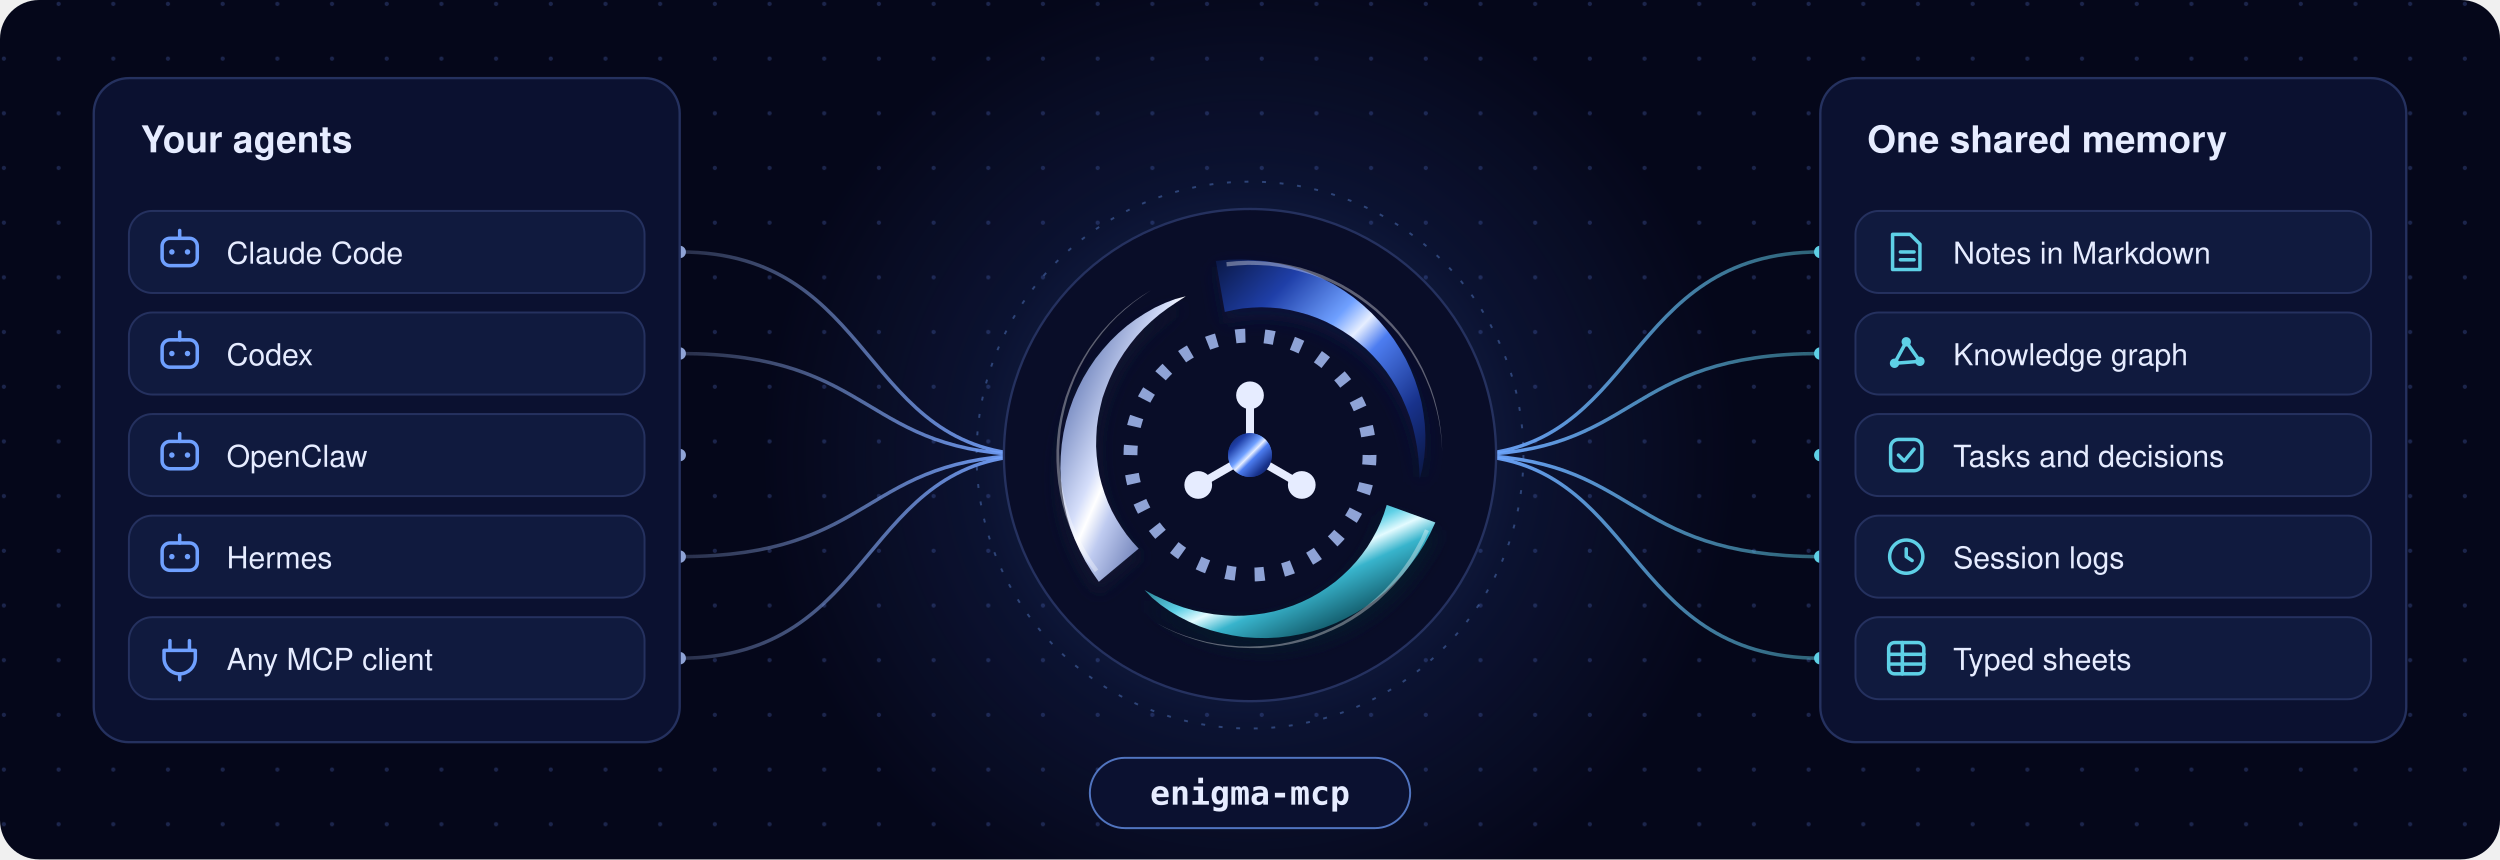
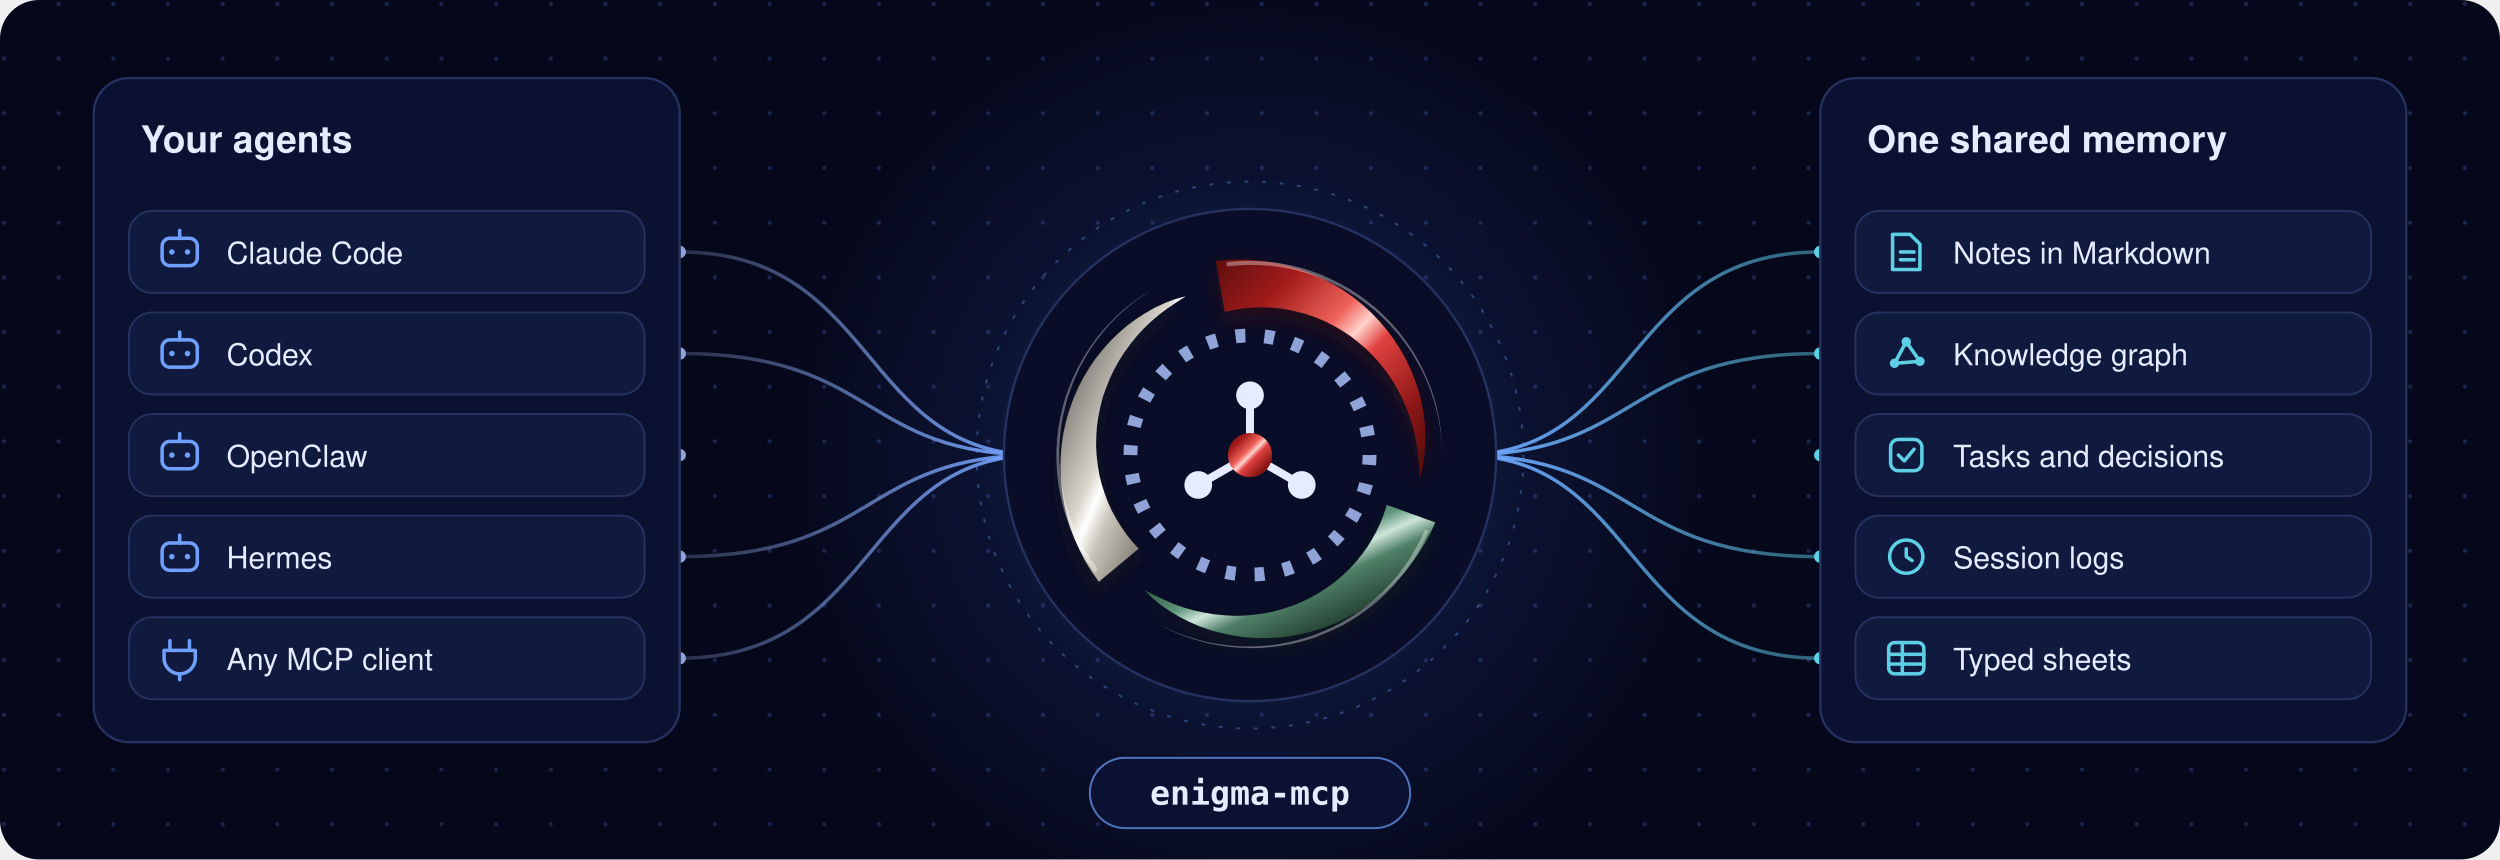
<svg xmlns="http://www.w3.org/2000/svg" viewBox="0 0 1280 440" width="1280" height="440" role="img" aria-label="Agents such as Claude Code, Codex, OpenClaw and Hermes all connect through enigma-mcp to one shared memory: notes in Markdown, a knowledge graph, tasks and decisions, session logs and typed sheets">
  <defs>
    <radialGradient id="glow" cx="50%" cy="50%" r="50%">
      <stop offset="0" stop-color="#6FA0FF" stop-opacity=".42" />
      <stop offset=".55" stop-color="#3D6BE0" stop-opacity=".12" />
      <stop offset="1" stop-color="#3D6BE0" stop-opacity="0" />
    </radialGradient>
    <linearGradient id="wire" x1="0" x2="1">
      <stop offset="0" stop-color="#8FA3D6" stop-opacity=".25" />
      <stop offset="1" stop-color="#6FA0FF" />
    </linearGradient>
    <linearGradient id="wire2" x1="0" x2="1">
      <stop offset="0" stop-color="#6FA0FF" />
      <stop offset="1" stop-color="#5ED0E6" stop-opacity=".45" />
    </linearGradient>
    <pattern id="dots" width="28" height="28" patternUnits="userSpaceOnUse">
      <circle cx="2" cy="2" r="1.1" fill="#25315F" opacity=".7" />
    </pattern>
    <linearGradient id="mRed" x1="0" y1="0" x2="1" y2="1">
-       <stop offset="0" stop-color="#0A1846" />
-       <stop offset="0.22" stop-color="#1F3FA8" />
-       <stop offset="0.42" stop-color="#6FA0FF" />
-       <stop offset="0.5" stop-color="#E6EEFF" />
-       <stop offset="0.58" stop-color="#4D7DF0" />
-       <stop offset="0.8" stop-color="#18328C" />
-       <stop offset="1" stop-color="#0A1640" />
+       <stop offset="0" stop-color="#5E0E0D" />
+       <stop offset="0.22" stop-color="#A31C1B" />
+       <stop offset="0.42" stop-color="#F0635B" />
+       <stop offset="0.5" stop-color="#FFD2CC" />
+       <stop offset="0.58" stop-color="#E0423F" />
+       <stop offset="0.8" stop-color="#8E1716" />
+       <stop offset="1" stop-color="#4A0B0A" />
    </linearGradient>
    <linearGradient id="mGreen" x1="0" y1="0" x2="1" y2="1">
-       <stop offset="0" stop-color="#052A33" />
-       <stop offset="0.25" stop-color="#0E5A6B" />
-       <stop offset="0.45" stop-color="#5ED0E6" />
-       <stop offset="0.52" stop-color="#E3FBFF" />
-       <stop offset="0.6" stop-color="#38B4CC" />
-       <stop offset="0.82" stop-color="#0C4A58" />
-       <stop offset="1" stop-color="#05252D" />
+       <stop offset="0" stop-color="#0E2419" />
+       <stop offset="0.25" stop-color="#1E3A2C" />
+       <stop offset="0.45" stop-color="#5E947A" />
+       <stop offset="0.52" stop-color="#CFE6DA" />
+       <stop offset="0.6" stop-color="#4F8068" />
+       <stop offset="0.82" stop-color="#1C3528" />
+       <stop offset="1" stop-color="#0A1A12" />
    </linearGradient>
    <linearGradient id="mSteel" x1="0" y1="0" x2="1" y2="1">
-       <stop offset="0" stop-color="#3A4470" />
-       <stop offset="0.22" stop-color="#7C8FC4" />
-       <stop offset="0.44" stop-color="#D5DEFA" />
+       <stop offset="0" stop-color="#4B4944" />
+       <stop offset="0.22" stop-color="#8A8780" />
+       <stop offset="0.44" stop-color="#DAD6CD" />
      <stop offset="0.5" stop-color="#FFFFFF" />
-       <stop offset="0.58" stop-color="#BFCBF0" />
-       <stop offset="0.8" stop-color="#6577B0" />
-       <stop offset="1" stop-color="#2E3760" />
+       <stop offset="0.58" stop-color="#C9C4B9" />
+       <stop offset="0.8" stop-color="#77736B" />
+       <stop offset="1" stop-color="#3A3835" />
    </linearGradient>
    <filter id="soft" x="-20%" y="-20%" width="140%" height="140%">
      <feGaussianBlur stdDeviation="5" />
    </filter>
    <marker id="arr" viewBox="0 0 10 10" refX="9" refY="5" markerWidth="7" markerHeight="7" orient="auto-start-reverse">
      <path d="M0 0 L10 5 L0 10 z" fill="#8FA3D6" />
    </marker>
  </defs>
  <rect width="1280" height="440" rx="20" fill="#05071A" />
  <rect width="1280" height="440" rx="20" fill="url(#dots)" />
  <circle cx="640" cy="233" r="250" fill="url(#glow)" />
  <path d="M348 129 C 450 129, 440 233, 532 233" fill="none" stroke="url(#wire)" stroke-width="1.8" />
  <circle cx="348" cy="129" r="3.2" fill="#8FA3D6" />
  <path d="M348 181 C 450 181, 440 233, 532 233" fill="none" stroke="url(#wire)" stroke-width="1.8" />
  <circle cx="348" cy="181" r="3.2" fill="#8FA3D6" />
  <path d="M348 233 C 450 233, 440 233, 532 233" fill="none" stroke="url(#wire)" stroke-width="1.8" />
  <circle cx="348" cy="233" r="3.2" fill="#8FA3D6" />
  <path d="M348 285 C 450 285, 440 233, 532 233" fill="none" stroke="url(#wire)" stroke-width="1.8" />
  <circle cx="348" cy="285" r="3.2" fill="#8FA3D6" />
  <path d="M348 337 C 450 337, 440 233, 532 233" fill="none" stroke="url(#wire)" stroke-width="1.8" />
  <circle cx="348" cy="337" r="3.2" fill="#8FA3D6" />
  <path d="M748 233 C 840 233, 830 129, 932 129" fill="none" stroke="url(#wire2)" stroke-width="1.8" />
  <circle cx="932" cy="129" r="3.2" fill="#5ED0E6" />
  <path d="M748 233 C 840 233, 830 181, 932 181" fill="none" stroke="url(#wire2)" stroke-width="1.8" />
  <circle cx="932" cy="181" r="3.2" fill="#5ED0E6" />
  <path d="M748 233 C 840 233, 830 233, 932 233" fill="none" stroke="url(#wire2)" stroke-width="1.8" />
  <circle cx="932" cy="233" r="3.2" fill="#5ED0E6" />
  <path d="M748 233 C 840 233, 830 285, 932 285" fill="none" stroke="url(#wire2)" stroke-width="1.8" />
  <circle cx="932" cy="285" r="3.2" fill="#5ED0E6" />
  <path d="M748 233 C 840 233, 830 337, 932 337" fill="none" stroke="url(#wire2)" stroke-width="1.8" />
  <circle cx="932" cy="337" r="3.2" fill="#5ED0E6" />
  <rect x="48" y="40" width="300" height="340" rx="18" fill="#0B1130" stroke="#25315F" stroke-width="1.2" />
  <text x="72" y="78" font-family="-apple-system, 'Segoe UI', Helvetica, Arial, sans-serif" font-size="19" font-weight="600" fill="#E6ECFF" text-anchor="start">Your agents</text>
  <rect x="66" y="108" width="264" height="42" rx="12" fill="#101A3E" stroke="#25315F" />
  <rect x="83" y="122" width="18" height="14" rx="4" fill="none" stroke="#6FA0FF" stroke-width="1.8" stroke-linecap="round" stroke-linejoin="round" />
  <circle cx="88" cy="129" r="1.4" fill="#6FA0FF" />
  <circle cx="96" cy="129" r="1.4" fill="#6FA0FF" />
  <path d="M92 122 v-4" fill="none" stroke="#6FA0FF" stroke-width="1.8" stroke-linecap="round" stroke-linejoin="round" />
  <text x="116" y="135" font-family="-apple-system, 'Segoe UI', Helvetica, Arial, sans-serif" font-size="15.5" font-weight="500" fill="#E6ECFF" text-anchor="start">Claude Code</text>
  <rect x="66" y="160" width="264" height="42" rx="12" fill="#101A3E" stroke="#25315F" />
  <rect x="83" y="174" width="18" height="14" rx="4" fill="none" stroke="#6FA0FF" stroke-width="1.8" stroke-linecap="round" stroke-linejoin="round" />
  <circle cx="88" cy="181" r="1.4" fill="#6FA0FF" />
  <circle cx="96" cy="181" r="1.4" fill="#6FA0FF" />
  <path d="M92 174 v-4" fill="none" stroke="#6FA0FF" stroke-width="1.8" stroke-linecap="round" stroke-linejoin="round" />
  <text x="116" y="187" font-family="-apple-system, 'Segoe UI', Helvetica, Arial, sans-serif" font-size="15.5" font-weight="500" fill="#E6ECFF" text-anchor="start">Codex</text>
  <rect x="66" y="212" width="264" height="42" rx="12" fill="#101A3E" stroke="#25315F" />
  <rect x="83" y="226" width="18" height="14" rx="4" fill="none" stroke="#6FA0FF" stroke-width="1.8" stroke-linecap="round" stroke-linejoin="round" />
  <circle cx="88" cy="233" r="1.4" fill="#6FA0FF" />
  <circle cx="96" cy="233" r="1.4" fill="#6FA0FF" />
  <path d="M92 226 v-4" fill="none" stroke="#6FA0FF" stroke-width="1.8" stroke-linecap="round" stroke-linejoin="round" />
  <text x="116" y="239" font-family="-apple-system, 'Segoe UI', Helvetica, Arial, sans-serif" font-size="15.5" font-weight="500" fill="#E6ECFF" text-anchor="start">OpenClaw</text>
  <rect x="66" y="264" width="264" height="42" rx="12" fill="#101A3E" stroke="#25315F" />
  <rect x="83" y="278" width="18" height="14" rx="4" fill="none" stroke="#6FA0FF" stroke-width="1.8" stroke-linecap="round" stroke-linejoin="round" />
  <circle cx="88" cy="285" r="1.4" fill="#6FA0FF" />
  <circle cx="96" cy="285" r="1.4" fill="#6FA0FF" />
  <path d="M92 278 v-4" fill="none" stroke="#6FA0FF" stroke-width="1.8" stroke-linecap="round" stroke-linejoin="round" />
  <text x="116" y="291" font-family="-apple-system, 'Segoe UI', Helvetica, Arial, sans-serif" font-size="15.5" font-weight="500" fill="#E6ECFF" text-anchor="start">Hermes</text>
  <rect x="66" y="316" width="264" height="42" rx="12" fill="#101A3E" stroke="#25315F" />
  <path d="M87 328 v5 M97 328 v5 M84 333 h16 v4 a8 8 0 0 1 -16 0 z M92 345 v3" fill="none" stroke="#6FA0FF" stroke-width="1.8" stroke-linecap="round" stroke-linejoin="round" />
  <text x="116" y="343" font-family="-apple-system, 'Segoe UI', Helvetica, Arial, sans-serif" font-size="15.5" font-weight="500" fill="#E6ECFF" text-anchor="start">Any MCP client</text>
  <rect x="932" y="40" width="300" height="340" rx="18" fill="#0B1130" stroke="#25315F" stroke-width="1.2" />
  <text x="956" y="78" font-family="-apple-system, 'Segoe UI', Helvetica, Arial, sans-serif" font-size="19" font-weight="600" fill="#E6ECFF" text-anchor="start">One shared memory</text>
  <rect x="950" y="108" width="264" height="42" rx="12" fill="#101A3E" stroke="#25315F" />
  <path d="M969 120 h9 l5 5 v13 h-14 z M973 129 h7 M973 133 h7" fill="none" stroke="#5ED0E6" stroke-width="1.8" stroke-linecap="round" stroke-linejoin="round" />
  <text x="1000" y="135" font-family="-apple-system, 'Segoe UI', Helvetica, Arial, sans-serif" font-size="15.5" font-weight="500" fill="#E6ECFF" text-anchor="start">Notes in Markdown</text>
  <rect x="950" y="160" width="264" height="42" rx="12" fill="#101A3E" stroke="#25315F" />
  <path d="M970 186 L976 175 L983 185 Z" fill="none" stroke="#5ED0E6" stroke-width="1.8" stroke-linecap="round" stroke-linejoin="round" />
  <circle cx="970" cy="186" r="2.4" fill="#5ED0E6" />
  <circle cx="976" cy="175" r="2.4" fill="#5ED0E6" />
  <circle cx="983" cy="185" r="2.4" fill="#5ED0E6" />
  <text x="1000" y="187" font-family="-apple-system, 'Segoe UI', Helvetica, Arial, sans-serif" font-size="15.5" font-weight="500" fill="#E6ECFF" text-anchor="start">Knowledge graph</text>
  <rect x="950" y="212" width="264" height="42" rx="12" fill="#101A3E" stroke="#25315F" />
  <rect x="968" y="225" width="16" height="16" rx="4" fill="none" stroke="#5ED0E6" stroke-width="1.8" stroke-linecap="round" stroke-linejoin="round" />
  <path d="M972 233 l3 3 l5 -6" fill="none" stroke="#5ED0E6" stroke-width="1.8" stroke-linecap="round" stroke-linejoin="round" />
  <text x="1000" y="239" font-family="-apple-system, 'Segoe UI', Helvetica, Arial, sans-serif" font-size="15.5" font-weight="500" fill="#E6ECFF" text-anchor="start">Tasks and decisions</text>
  <rect x="950" y="264" width="264" height="42" rx="12" fill="#101A3E" stroke="#25315F" />
  <circle cx="976" cy="285" r="8.5" fill="none" stroke="#5ED0E6" stroke-width="1.8" stroke-linecap="round" stroke-linejoin="round" />
  <path d="M976 281 v4 l3 2" fill="none" stroke="#5ED0E6" stroke-width="1.8" stroke-linecap="round" stroke-linejoin="round" />
  <text x="1000" y="291" font-family="-apple-system, 'Segoe UI', Helvetica, Arial, sans-serif" font-size="15.5" font-weight="500" fill="#E6ECFF" text-anchor="start">Session logs</text>
  <rect x="950" y="316" width="264" height="42" rx="12" fill="#101A3E" stroke="#25315F" />
  <rect x="967" y="329" width="18" height="16" rx="3" fill="none" stroke="#5ED0E6" stroke-width="1.8" stroke-linecap="round" stroke-linejoin="round" />
  <path d="M967 335 h18 M967 340 h18 M974 329 v16" fill="none" stroke="#5ED0E6" stroke-width="1.8" stroke-linecap="round" stroke-linejoin="round" />
  <text x="1000" y="343" font-family="-apple-system, 'Segoe UI', Helvetica, Arial, sans-serif" font-size="15.5" font-weight="500" fill="#E6ECFF" text-anchor="start">Typed sheets</text>
  <circle cx="640" cy="233" r="126" fill="#090D28" stroke="#25315F" stroke-width="1.2" />
  <circle cx="640" cy="233" r="140" fill="none" stroke="#6FA0FF" stroke-opacity=".35" stroke-width="1" stroke-dasharray="2 7" />
  <g filter="url(#soft)" opacity=".55">
-     <path fill="#0A1846" d="M622.3 137.5 L628.7 137.0 L635.1 136.9 L641.4 137.2 L647.7 137.8 L653.9 138.9 L660.0 140.4 L666.0 142.2 L671.9 144.4 L677.5 147.0 L683.0 149.9 L688.2 153.1 L693.2 156.7 L698.0 160.5 L702.5 164.6 L706.6 169.0 L710.5 173.6 L714.1 178.5 L717.3 183.5 L720.2 188.7 L722.7 194.0 L724.8 199.5 L726.6 205.1 L728.1 210.7 L729.1 216.4 L729.7 222.2 L730.0 227.9 L729.9 233.6 L729.3 239.2 L728.4 244.8 L726.9 250.2 L726.9 250.2 L726.5 244.7 L726.1 239.2 L725.4 233.8 L724.3 228.5 L723.0 223.4 L721.4 218.3 L719.5 213.4 L717.4 208.6 L714.9 204.0 L712.2 199.6 L709.3 195.4 L706.1 191.4 L702.7 187.6 L699.0 184.1 L695.2 180.8 L691.3 177.8 L687.1 175.0 L682.8 172.5 L678.4 170.3 L673.9 168.4 L669.3 166.8 L664.7 165.5 L660.0 164.5 L655.2 163.8 L650.5 163.4 L645.8 163.2 L641.0 163.4 L636.4 163.9 L631.8 164.6 L627.2 165.7 Z" />
-     <path fill="#05252D" d="M735.8 272.9 L733.1 278.7 L730.0 284.3 L726.6 289.6 L722.9 294.8 L718.8 299.6 L714.5 304.2 L709.9 308.4 L705.1 312.4 L700.1 316.0 L694.8 319.3 L689.4 322.2 L683.8 324.8 L678.1 327.0 L672.3 328.8 L666.4 330.2 L660.5 331.3 L654.5 331.9 L648.6 332.2 L642.6 332.1 L636.7 331.6 L630.9 330.7 L625.2 329.5 L619.6 327.9 L614.1 325.9 L608.8 323.6 L603.7 321.0 L598.9 318.0 L594.2 314.8 L589.9 311.2 L586.0 307.1 L586.0 307.1 L591.0 309.6 L595.9 311.9 L600.9 314.0 L606.0 315.8 L611.2 317.2 L616.3 318.4 L621.6 319.2 L626.8 319.7 L632.0 319.9 L637.1 319.7 L642.3 319.3 L647.3 318.5 L652.3 317.5 L657.2 316.1 L661.9 314.4 L666.5 312.5 L671.0 310.3 L675.3 307.8 L679.4 305.1 L683.3 302.2 L687.0 299.0 L690.4 295.6 L693.7 292.1 L696.7 288.3 L699.4 284.4 L701.9 280.4 L704.1 276.2 L706.0 271.9 L707.6 267.6 L709.0 263.1 Z" />
-     <path fill="#141A38" d="M561.9 303.6 L558.2 298.3 L554.9 292.8 L552.0 287.2 L549.4 281.4 L547.2 275.5 L545.4 269.5 L544.0 263.4 L543.0 257.2 L542.4 251.0 L542.2 244.8 L542.4 238.7 L542.9 232.6 L543.9 226.5 L545.2 220.6 L546.9 214.8 L549.0 209.1 L551.4 203.6 L554.1 198.3 L557.2 193.2 L560.6 188.4 L564.2 183.8 L568.2 179.4 L572.4 175.4 L576.8 171.6 L581.4 168.2 L586.3 165.1 L591.3 162.4 L596.4 160.0 L601.7 158.0 L607.1 156.7 L607.1 156.7 L602.5 159.7 L598.0 162.9 L593.7 166.2 L589.6 169.7 L585.8 173.4 L582.2 177.3 L578.9 181.4 L575.9 185.7 L573.1 190.1 L570.6 194.7 L568.5 199.3 L566.6 204.1 L565.0 208.9 L563.8 213.8 L562.8 218.8 L562.2 223.7 L561.9 228.7 L561.9 233.6 L562.2 238.5 L562.8 243.4 L563.7 248.2 L564.9 252.9 L566.4 257.5 L568.1 261.9 L570.1 266.2 L572.4 270.4 L574.9 274.4 L577.6 278.2 L580.6 281.8 L583.7 285.2 Z" />
+     <path fill="#3A0A0A" d="M622.3 137.5 L628.7 137.0 L635.1 136.9 L641.4 137.2 L647.7 137.8 L653.9 138.9 L660.0 140.4 L666.0 142.2 L671.9 144.4 L677.5 147.0 L683.0 149.9 L688.2 153.1 L693.2 156.7 L698.0 160.5 L702.5 164.6 L706.6 169.0 L710.5 173.6 L714.1 178.5 L717.3 183.5 L720.2 188.7 L722.7 194.0 L724.8 199.5 L726.6 205.1 L728.1 210.7 L729.1 216.4 L729.7 222.2 L730.0 227.9 L729.9 233.6 L729.3 239.2 L728.4 244.8 L726.9 250.2 L726.9 250.2 L726.5 244.7 L726.1 239.2 L725.4 233.8 L724.3 228.5 L723.0 223.4 L721.4 218.3 L719.5 213.4 L717.4 208.6 L714.9 204.0 L712.2 199.6 L709.3 195.4 L706.1 191.4 L702.7 187.6 L699.0 184.1 L695.2 180.8 L691.3 177.8 L687.1 175.0 L682.8 172.5 L678.4 170.3 L673.9 168.4 L669.3 166.8 L664.7 165.5 L660.0 164.5 L655.2 163.8 L650.5 163.4 L645.8 163.2 L641.0 163.4 L636.4 163.9 L631.8 164.6 L627.2 165.7 Z" />
+     <path fill="#0A1A12" d="M735.8 272.9 L733.1 278.7 L730.0 284.3 L726.6 289.6 L722.9 294.8 L718.8 299.6 L714.5 304.2 L709.9 308.4 L705.1 312.4 L700.1 316.0 L694.8 319.3 L689.4 322.2 L683.8 324.8 L678.1 327.0 L672.3 328.8 L666.4 330.2 L660.5 331.3 L654.5 331.9 L648.6 332.2 L642.6 332.1 L636.7 331.6 L630.9 330.7 L625.2 329.5 L619.6 327.9 L614.1 325.9 L608.8 323.6 L603.7 321.0 L598.9 318.0 L594.2 314.8 L589.9 311.2 L586.0 307.1 L586.0 307.1 L591.0 309.6 L595.9 311.9 L600.9 314.0 L606.0 315.8 L611.2 317.2 L616.3 318.4 L621.6 319.2 L626.8 319.7 L632.0 319.9 L637.1 319.7 L642.3 319.3 L647.3 318.5 L652.3 317.5 L657.2 316.1 L661.9 314.4 L666.5 312.5 L671.0 310.3 L675.3 307.8 L679.4 305.1 L683.3 302.2 L687.0 299.0 L690.4 295.6 L693.7 292.1 L696.7 288.3 L699.4 284.4 L701.9 280.4 L704.1 276.2 L706.0 271.9 L707.6 267.6 L709.0 263.1 Z" />
+     <path fill="#141418" d="M561.9 303.6 L558.2 298.3 L554.9 292.8 L552.0 287.2 L549.4 281.4 L547.2 275.5 L545.4 269.5 L544.0 263.4 L543.0 257.2 L542.4 251.0 L542.2 244.8 L542.4 238.7 L542.9 232.6 L543.9 226.5 L545.2 220.6 L546.9 214.8 L549.0 209.1 L551.4 203.6 L554.1 198.3 L557.2 193.2 L560.6 188.4 L564.2 183.8 L568.2 179.4 L572.4 175.4 L576.8 171.6 L581.4 168.2 L586.3 165.1 L591.3 162.4 L596.4 160.0 L601.7 158.0 L607.1 156.7 L607.1 156.7 L602.5 159.7 L598.0 162.9 L593.7 166.2 L589.6 169.7 L585.8 173.4 L582.2 177.3 L578.9 181.4 L575.9 185.7 L573.1 190.1 L570.6 194.7 L568.5 199.3 L566.6 204.1 L565.0 208.9 L563.8 213.8 L562.8 218.8 L562.2 223.7 L561.9 228.7 L561.9 233.6 L562.2 238.5 L562.8 243.4 L563.7 248.2 L564.9 252.9 L566.4 257.5 L568.1 261.9 L570.1 266.2 L572.4 270.4 L574.9 274.4 L577.6 278.2 L580.6 281.8 L583.7 285.2 Z" />
  </g>
  <path fill="url(#mRed)" d="M622.5 133.6 L628.8 133.0 L635.1 132.9 L641.4 133.1 L647.6 133.7 L653.8 134.8 L659.9 136.2 L665.8 138.0 L671.6 140.2 L677.2 142.7 L682.7 145.5 L687.9 148.7 L692.9 152.2 L697.6 156.0 L702.1 160.1 L706.2 164.4 L710.1 169.0 L713.7 173.8 L716.9 178.8 L719.8 183.9 L722.3 189.2 L724.5 194.7 L726.3 200.2 L727.8 205.8 L728.8 211.5 L729.5 217.2 L729.8 222.9 L729.7 228.6 L729.2 234.2 L728.3 239.8 L726.9 245.2 L726.9 245.2 L726.6 239.7 L726.2 234.2 L725.5 228.8 L724.5 223.5 L723.3 218.3 L721.7 213.2 L719.8 208.3 L717.7 203.5 L715.3 198.9 L712.6 194.4 L709.7 190.1 L706.5 186.1 L703.1 182.3 L699.5 178.7 L695.6 175.4 L691.7 172.3 L687.5 169.5 L683.2 167.0 L678.8 164.7 L674.3 162.8 L669.6 161.1 L664.9 159.8 L660.2 158.7 L655.4 157.9 L650.6 157.5 L645.8 157.3 L641.1 157.5 L636.3 157.9 L631.7 158.7 L627.1 159.7 Z" />
  <path fill="url(#mGreen)" d="M734.9 267.5 L732.2 273.3 L729.2 278.8 L725.8 284.2 L722.1 289.2 L718.2 294.1 L713.9 298.6 L709.4 302.9 L704.6 306.8 L699.6 310.4 L694.4 313.7 L689.0 316.6 L683.5 319.2 L677.9 321.4 L672.1 323.2 L666.3 324.6 L660.4 325.7 L654.5 326.4 L648.5 326.7 L642.6 326.6 L636.7 326.2 L630.9 325.3 L625.2 324.1 L619.6 322.6 L614.2 320.7 L608.9 318.4 L603.8 315.8 L598.9 312.9 L594.3 309.7 L589.9 306.1 L586.0 302.1 L586.0 302.1 L590.9 304.7 L595.9 307.0 L600.9 309.2 L605.9 311.0 L611.1 312.5 L616.3 313.6 L621.5 314.5 L626.7 315.0 L631.9 315.3 L637.1 315.2 L642.3 314.7 L647.4 314.0 L652.4 313.0 L657.3 311.6 L662.1 310.0 L666.7 308.1 L671.2 305.9 L675.6 303.4 L679.7 300.7 L683.7 297.8 L687.4 294.6 L691.0 291.2 L694.3 287.6 L697.3 283.9 L700.1 280.0 L702.6 275.9 L704.9 271.7 L706.9 267.4 L708.6 263.0 L710.0 258.5 Z" />
  <path fill="url(#mSteel)" d="M562.6 297.9 L559.0 292.7 L555.7 287.3 L552.8 281.7 L550.2 276.0 L548.0 270.2 L546.2 264.2 L544.8 258.1 L543.8 252.0 L543.2 245.9 L542.9 239.8 L543.1 233.7 L543.6 227.6 L544.5 221.6 L545.8 215.7 L547.5 209.9 L549.5 204.3 L551.9 198.8 L554.6 193.5 L557.6 188.5 L560.9 183.6 L564.6 179.0 L568.5 174.6 L572.6 170.6 L577.0 166.8 L581.6 163.4 L586.4 160.3 L591.3 157.5 L596.5 155.1 L601.7 153.1 L607.1 151.7 L607.1 151.7 L602.5 154.7 L597.9 157.8 L593.6 161.0 L589.5 164.5 L585.6 168.2 L582.0 172.1 L578.7 176.2 L575.6 180.5 L572.8 184.9 L570.3 189.4 L568.1 194.1 L566.2 198.9 L564.5 203.7 L563.3 208.7 L562.3 213.6 L561.6 218.6 L561.3 223.6 L561.2 228.6 L561.5 233.5 L562.1 238.5 L562.9 243.3 L564.1 248.0 L565.6 252.7 L567.3 257.2 L569.3 261.6 L571.6 265.8 L574.1 269.8 L576.8 273.7 L579.8 277.4 L583.0 280.9 Z" />
  <circle cx="640" cy="233" r="61.2" fill="none" stroke="#8FA3D6" stroke-width="7.1" stroke-dasharray="5.03 9.76" />
  <line x1="640" y1="233" x2="640.0" y2="202.4" stroke="#E6ECFF" stroke-width="4.1" />
  <line x1="640" y1="233" x2="666.5" y2="248.3" stroke="#E6ECFF" stroke-width="4.1" />
  <line x1="640" y1="233" x2="613.5" y2="248.3" stroke="#E6ECFF" stroke-width="4.1" />
  <circle cx="640.0" cy="202.4" r="7.1" fill="#E6ECFF" />
  <circle cx="666.5" cy="248.3" r="7.1" fill="#E6ECFF" />
  <circle cx="613.5" cy="248.3" r="7.1" fill="#E6ECFF" />
  <circle cx="640" cy="233" r="11.2" fill="url(#mRed)" />
  <path opacity=".35" fill="#FFFFFF" d="M627.9 134.2 L633.4 133.7 L639.0 133.5 L644.5 133.7 L650.0 134.1 L655.5 134.8 L661.0 135.9 L666.4 137.2 L671.7 138.9 L676.9 140.8 L681.9 143.1 L686.9 145.6 L691.7 148.4 L696.3 151.4 L700.7 154.7 L705.0 158.2 L709.0 162.0 L712.9 166.0 L716.5 170.2 L719.8 174.6 L722.9 179.1 L725.8 183.9 L728.4 188.8 L730.6 193.8 L732.7 198.9 L734.4 204.1 L735.8 209.5 L736.9 214.9 L737.7 220.3 L738.2 225.8 L738.4 231.3 L738.4 231.3 L738.1 225.8 L737.5 220.3 L736.6 214.9 L735.4 209.6 L733.9 204.3 L732.1 199.1 L730.0 194.0 L727.7 189.1 L725.0 184.3 L722.2 179.6 L719.0 175.2 L715.7 170.9 L712.0 166.8 L708.2 162.9 L704.2 159.2 L699.9 155.8 L695.5 152.6 L690.9 149.6 L686.2 146.9 L681.3 144.5 L676.2 142.4 L671.1 140.5 L665.9 139.0 L660.6 137.7 L655.2 136.7 L649.8 136.0 L644.4 135.7 L639.0 135.6 L633.5 135.9 L628.1 136.4 Z" />
  <path opacity=".35" fill="#FFFFFF" d="M731.6 271.9 L729.3 276.9 L726.7 281.8 L723.8 286.6 L720.6 291.2 L717.2 295.5 L713.6 299.7 L709.7 303.7 L705.7 307.5 L701.4 311.0 L696.9 314.3 L692.3 317.3 L687.5 320.1 L682.5 322.5 L677.4 324.7 L672.3 326.7 L667.0 328.3 L661.6 329.6 L656.2 330.6 L650.7 331.3 L645.2 331.8 L639.7 331.8 L634.1 331.6 L628.6 331.1 L623.2 330.3 L617.8 329.2 L612.5 327.7 L607.2 326.0 L602.1 324.0 L597.1 321.7 L592.3 319.1 L592.3 319.1 L597.2 321.6 L602.2 323.8 L607.4 325.7 L612.6 327.3 L617.9 328.7 L623.3 329.7 L628.7 330.4 L634.2 330.9 L639.7 331.0 L645.1 330.8 L650.6 330.4 L656.0 329.6 L661.3 328.5 L666.6 327.1 L671.8 325.5 L676.9 323.5 L681.9 321.3 L686.8 318.8 L691.5 316.0 L696.0 313.0 L700.4 309.7 L704.5 306.2 L708.5 302.5 L712.2 298.5 L715.8 294.3 L719.0 290.0 L722.1 285.5 L724.8 280.8 L727.4 276.0 L729.6 271.0 Z" />
  <path opacity=".35" fill="#FFFFFF" d="M560.5 292.9 L557.3 288.4 L554.4 283.6 L551.7 278.8 L549.3 273.8 L547.2 268.6 L545.4 263.4 L543.9 258.0 L542.7 252.6 L541.8 247.2 L541.2 241.6 L540.9 236.1 L540.9 230.6 L541.2 225.1 L541.8 219.6 L542.8 214.1 L544.0 208.7 L545.5 203.4 L547.4 198.2 L549.5 193.1 L551.9 188.1 L554.6 183.3 L557.5 178.6 L560.7 174.1 L564.1 169.8 L567.8 165.7 L571.7 161.8 L575.8 158.1 L580.1 154.7 L584.6 151.5 L589.3 148.6 L589.3 148.6 L584.7 151.7 L580.3 154.9 L576.1 158.4 L572.0 162.1 L568.2 166.0 L564.6 170.2 L561.3 174.5 L558.1 179.0 L555.3 183.7 L552.7 188.5 L550.4 193.5 L548.4 198.6 L546.6 203.7 L545.2 209.0 L544.0 214.3 L543.1 219.7 L542.6 225.2 L542.3 230.6 L542.4 236.1 L542.7 241.5 L543.4 246.9 L544.4 252.3 L545.6 257.6 L547.2 262.8 L549.0 267.9 L551.1 272.9 L553.5 277.8 L556.2 282.6 L559.1 287.2 L562.3 291.6 Z" />
  <circle cx="640" cy="233" r="11.2" fill="url(#mRed)" />
  <rect x="558" y="388" width="164" height="36" rx="18" fill="#0B1130" stroke="#6FA0FF" stroke-opacity=".7" />
  <text x="640" y="412" font-family="ui-monospace, 'SF Mono', Menlo, Consolas, monospace" font-size="17" font-weight="600" fill="#E6ECFF" text-anchor="middle">enigma-mcp</text>
</svg>
